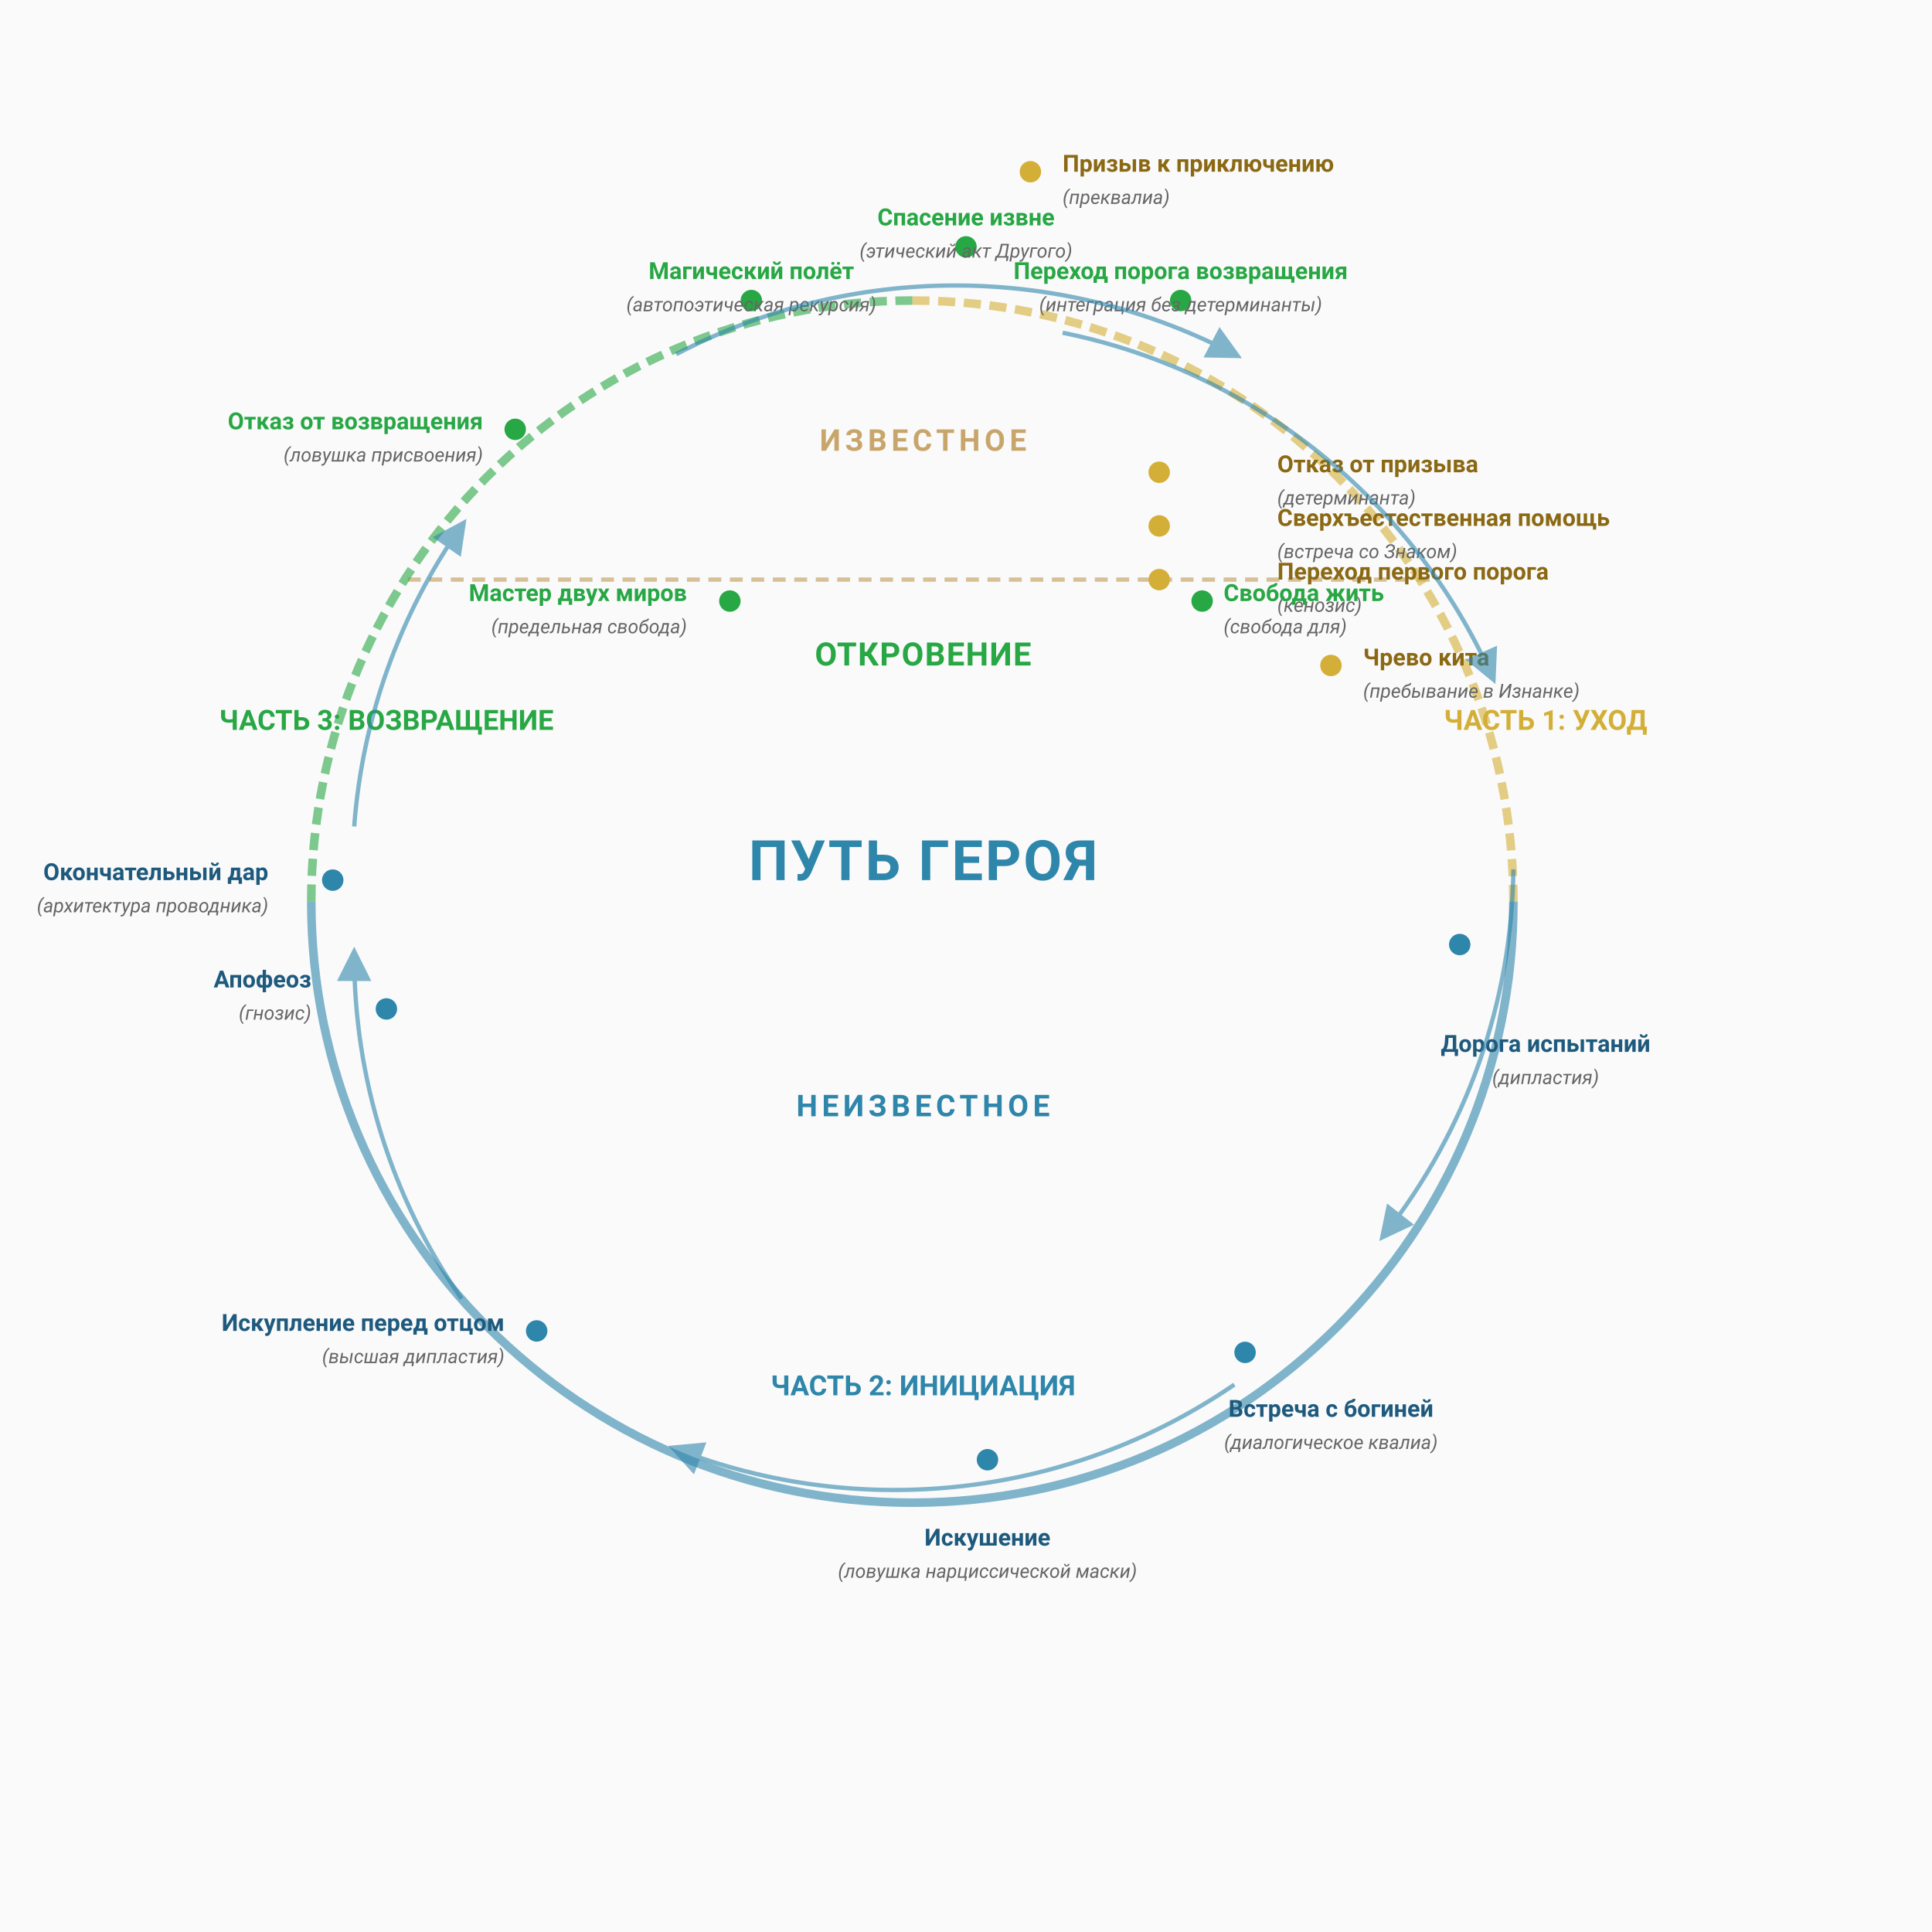
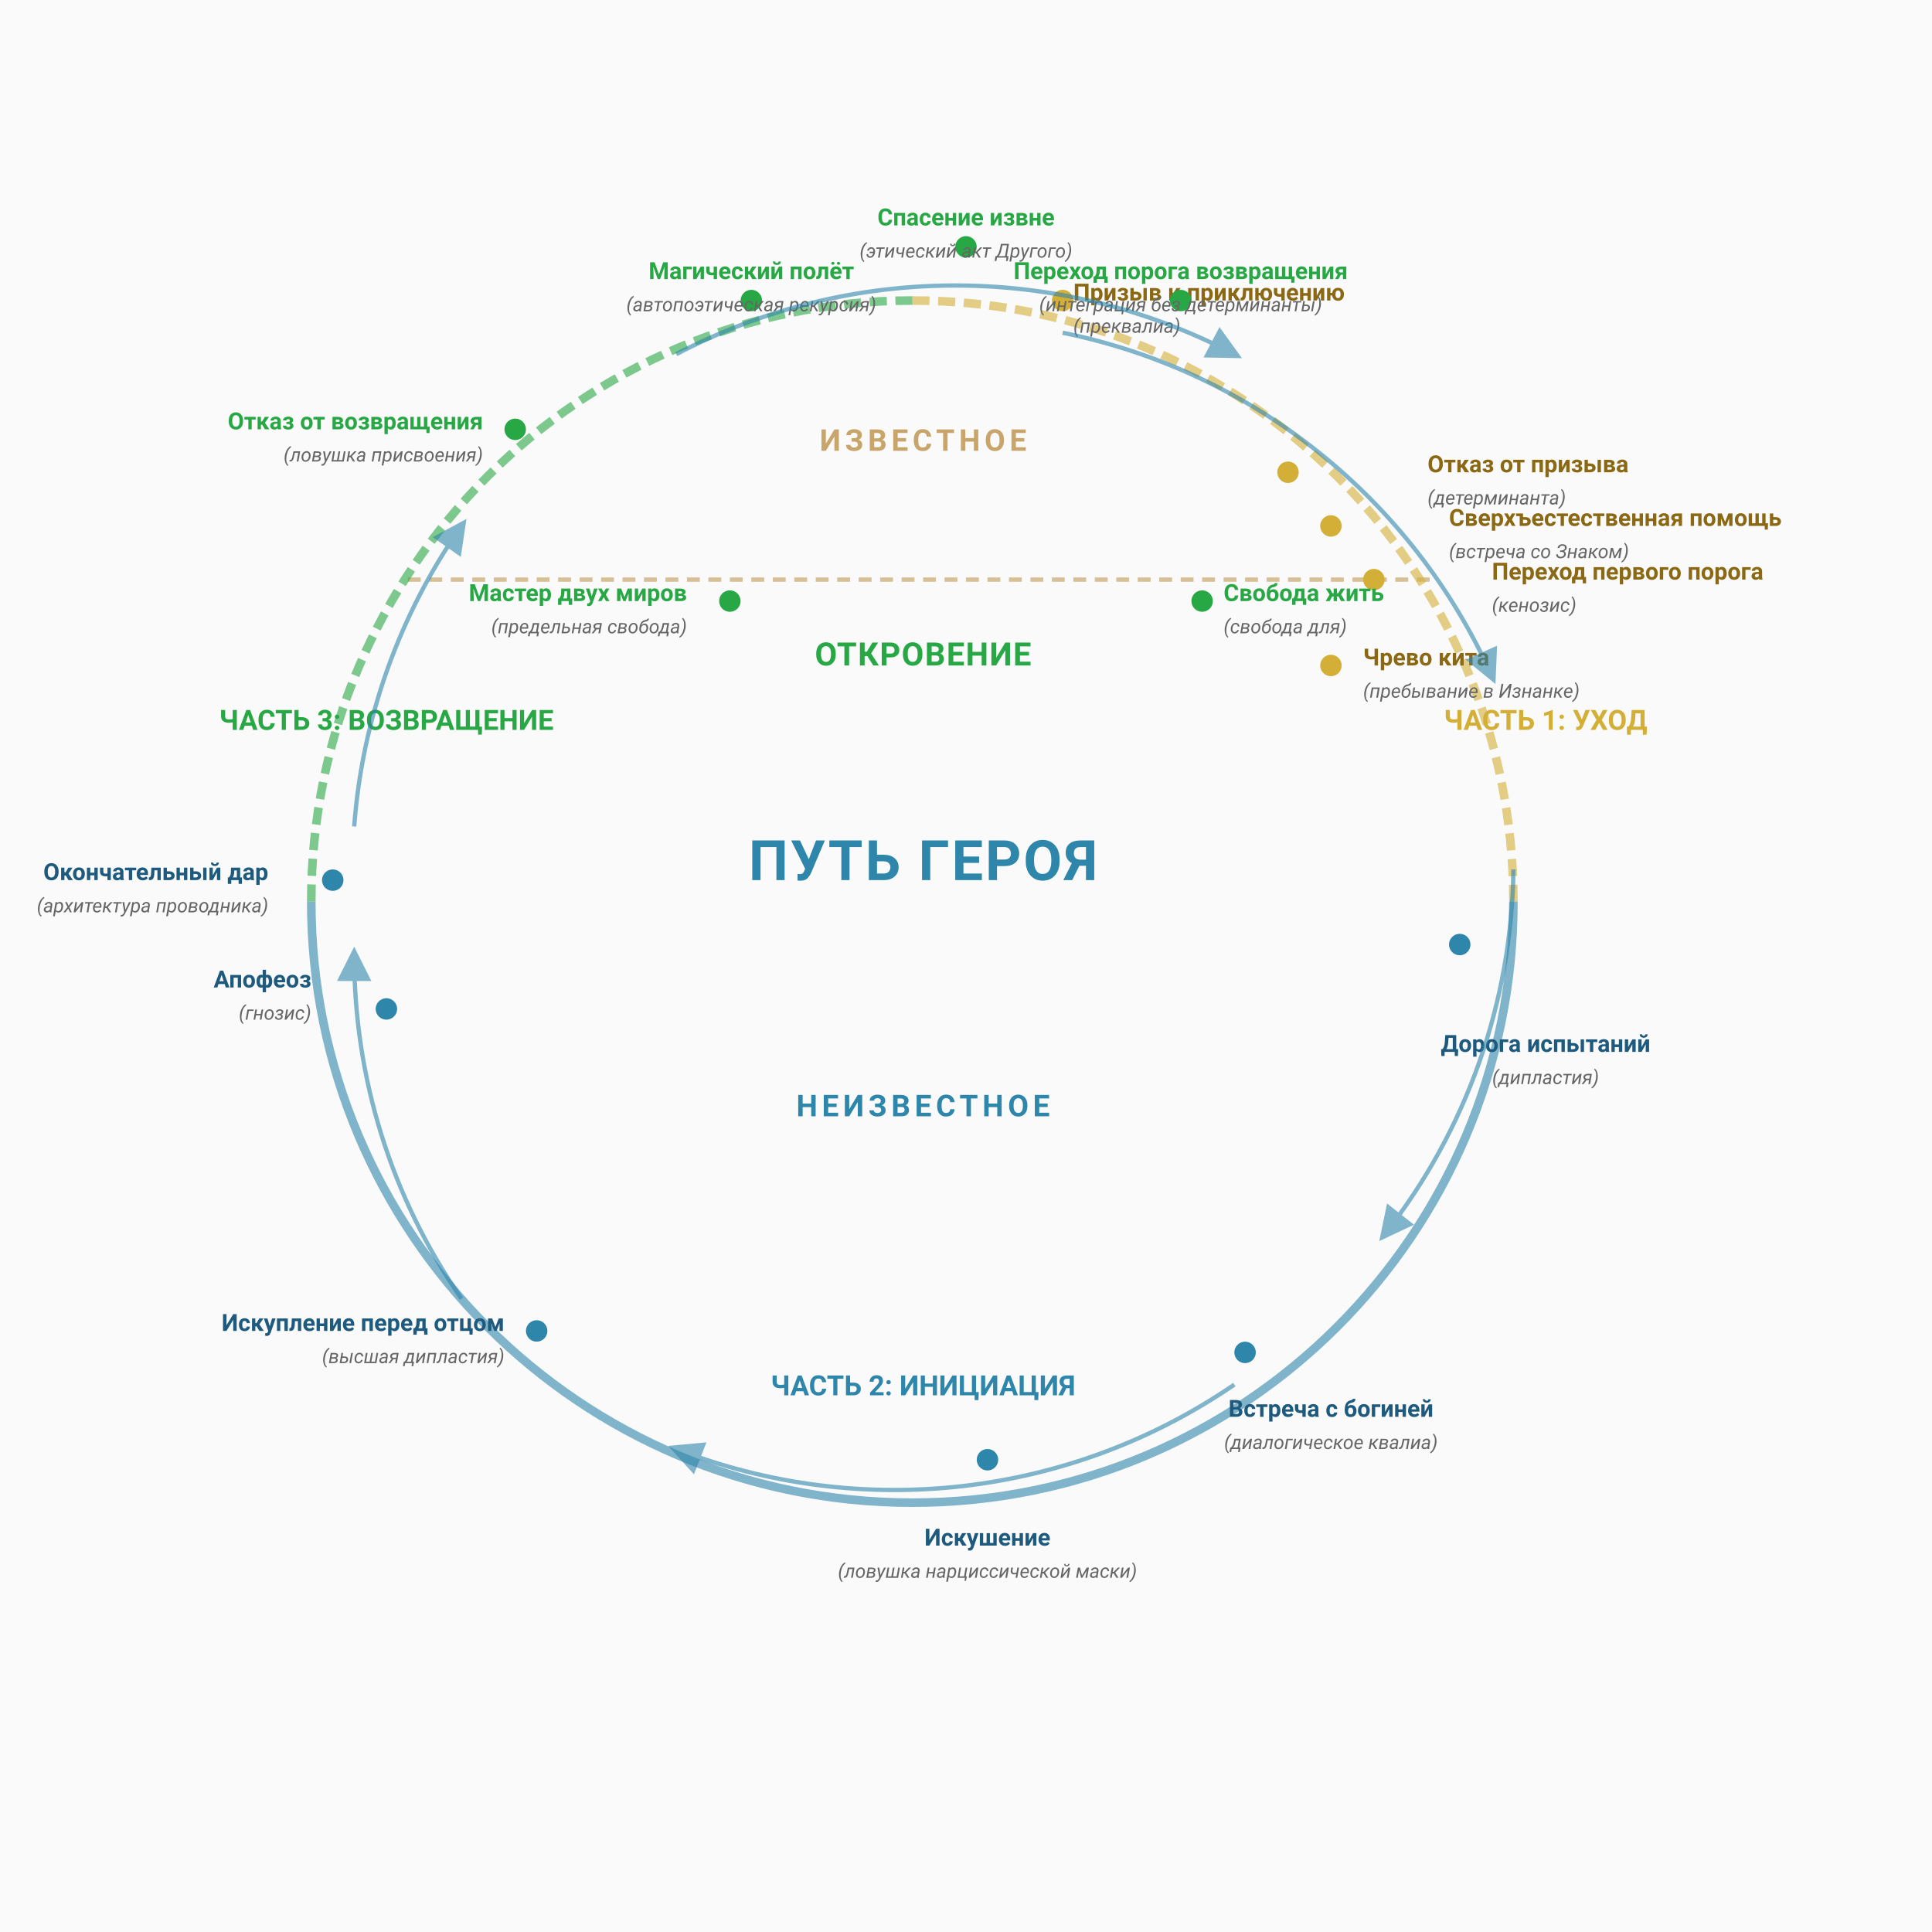
<svg xmlns="http://www.w3.org/2000/svg" viewBox="0 0 900 900" width="900" height="900">
  <defs>
    <marker id="arrow" markerWidth="8" markerHeight="8" refX="6" refY="4" orient="auto">
      <polygon points="0 0, 8 4, 0 8" fill="#2E86AB" />
    </marker>
  </defs>
  <rect width="100%" height="100%" fill="#FAFAFA" />
  <line x1="190" y1="270" x2="668" y2="270" stroke="#C8A66B" stroke-width="2" stroke-dasharray="6,4" opacity="0.7" />
  <g text-anchor="middle" font-family="system-ui, -apple-system, 'Segoe UI', Roboto, sans-serif">
    <text x="430" y="410" font-size="26" font-weight="bold" fill="#2E86AB" letter-spacing="1">ПУТЬ ГЕРОЯ</text>
    <text x="430" y="310" font-size="15" font-weight="600" fill="#28A745" letter-spacing="0.5">ОТКРОВЕНИЕ</text>
    <text x="430" y="210" font-size="14" font-weight="bold" fill="#C8A66B" letter-spacing="2">ИЗВЕСТНОЕ</text>
    <text x="430" y="520" font-size="14" font-weight="bold" fill="#2E86AB" letter-spacing="2">НЕИЗВЕСТНОЕ</text>
  </g>
  <path d="M 425 140 A 280 280 0 0 1 705 420" fill="none" stroke="#D4AF37" stroke-width="4" opacity="0.6" stroke-dasharray="8,4" />
  <path d="M 705 420 A 280 280 0 0 1 145 420" fill="none" stroke="#2E86AB" stroke-width="4" opacity="0.6" />
  <path d="M 145 420 A 280 280 0 0 1 425 140" fill="none" stroke="#28A745" stroke-width="4" opacity="0.6" stroke-dasharray="8,4" />
  <g id="departure" font-family="system-ui, -apple-system, 'Segoe UI', Roboto, sans-serif" font-size="11" font-weight="600" fill="#8B6914">
    <g id="stage-call">
-       <circle cx="480" cy="80" r="5" fill="#D4AF37" />
-       <text x="495" y="80" text-anchor="start">Призыв к приключению</text>
-       <text x="495" y="95" text-anchor="start" font-size="9" font-weight="normal" font-style="italic" fill="#666">(преквалиа)</text>
+       <circle cx="495" cy="140" r="5" fill="#D4AF37" />
+       <text x="500" y="140" text-anchor="start">Призыв к приключению</text>
+       <text x="500" y="155" text-anchor="start" font-size="9" font-weight="normal" font-style="italic" fill="#666">(преквалиа)</text>
    </g>
    <g id="stage-refusal">
-       <circle cx="540" cy="220" r="5" fill="#D4AF37" />
-       <text x="595" y="220" text-anchor="start">Отказ от призыва</text>
-       <text x="595" y="235" text-anchor="start" font-size="9" font-weight="normal" font-style="italic" fill="#666">(детерминанта)</text>
+       <circle cx="600" cy="220" r="5" fill="#D4AF37" />
+       <text x="665" y="220" text-anchor="start">Отказ от призыва</text>
+       <text x="665" y="235" text-anchor="start" font-size="9" font-weight="normal" font-style="italic" fill="#666">(детерминанта)</text>
    </g>
    <g id="stage-help">
-       <circle cx="540" cy="245" r="5" fill="#D4AF37" />
-       <text x="595" y="245" text-anchor="start">Сверхъестественная помощь</text>
-       <text x="595" y="260" text-anchor="start" font-size="9" font-weight="normal" font-style="italic" fill="#666">(встреча со Знаком)</text>
+       <circle cx="620" cy="245" r="5" fill="#D4AF37" />
+       <text x="675" y="245" text-anchor="start">Сверхъестественная помощь</text>
+       <text x="675" y="260" text-anchor="start" font-size="9" font-weight="normal" font-style="italic" fill="#666">(встреча со Знаком)</text>
    </g>
    <g id="stage-threshold">
-       <circle cx="540" cy="270" r="5" fill="#D4AF37" />
-       <text x="595" y="270" text-anchor="start">Переход первого порога</text>
-       <text x="595" y="285" text-anchor="start" font-size="9" font-weight="normal" font-style="italic" fill="#666">(кенозис)</text>
+       <circle cx="640" cy="270" r="5" fill="#D4AF37" />
+       <text x="695" y="270" text-anchor="start">Переход первого порога</text>
+       <text x="695" y="285" text-anchor="start" font-size="9" font-weight="normal" font-style="italic" fill="#666">(кенозис)</text>
    </g>
    <g id="stage-whale">
      <circle cx="620" cy="310" r="5" fill="#D4AF37" />
      <text x="635" y="310" text-anchor="start">Чрево кита</text>
      <text x="635" y="325" text-anchor="start" font-size="9" font-weight="normal" font-style="italic" fill="#666">(пребывание в Изнанке)</text>
    </g>
  </g>
  <g id="initiation" font-family="system-ui, -apple-system, 'Segoe UI', Roboto, sans-serif" font-size="11" font-weight="600" fill="#1E5A7E">
    <g id="stage-trials">
      <circle cx="680" cy="440" r="5" fill="#2E86AB" />
      <text x="720" y="490" text-anchor="middle">Дорога испытаний</text>
      <text x="720" y="505" text-anchor="middle" font-size="9" font-weight="normal" font-style="italic" fill="#666">(дипластия)</text>
    </g>
    <g id="stage-goddess">
      <circle cx="580" cy="630" r="5" fill="#2E86AB" />
      <text x="620" y="660" text-anchor="middle">Встреча с богиней</text>
      <text x="620" y="675" text-anchor="middle" font-size="9" font-weight="normal" font-style="italic" fill="#666">(диалогическое квалиа)</text>
    </g>
    <g id="stage-temptation">
      <circle cx="460" cy="680" r="5" fill="#2E86AB" />
      <text x="460" y="720" text-anchor="middle">Искушение</text>
      <text x="460" y="735" text-anchor="middle" font-size="9" font-weight="normal" font-style="italic" fill="#666">(ловушка нарциссической маски)</text>
    </g>
    <g id="stage-father">
      <circle cx="250" cy="620" r="5" fill="#2E86AB" />
      <text x="235" y="620" text-anchor="end">Искупление перед отцом</text>
      <text x="235" y="635" text-anchor="end" font-size="9" font-weight="normal" font-style="italic" fill="#666">(высшая дипластия)</text>
    </g>
    <g id="stage-apotheosis">
      <circle cx="180" cy="470" r="5" fill="#2E86AB" />
      <text x="145" y="460" text-anchor="end">Апофеоз</text>
      <text x="145" y="475" text-anchor="end" font-size="9" font-weight="normal" font-style="italic" fill="#666">(гнозис)</text>
    </g>
    <g id="stage-gift">
      <circle cx="155" cy="410" r="5" fill="#2E86AB" />
      <text x="125" y="410" text-anchor="end">Окончательный дар</text>
      <text x="125" y="425" text-anchor="end" font-size="9" font-weight="normal" font-style="italic" fill="#666">(архитектура проводника)</text>
    </g>
  </g>
  <g id="return" font-family="system-ui, -apple-system, 'Segoe UI', Roboto, sans-serif" font-size="11" font-weight="600" fill="#28A745">
    <g id="stage-refusal-return">
      <circle cx="240" cy="200" r="5" fill="#28A745" />
      <text x="225" y="200" text-anchor="end">Отказ от возвращения</text>
      <text x="225" y="215" text-anchor="end" font-size="9" font-weight="normal" font-style="italic" fill="#666">(ловушка присвоения)</text>
    </g>
    <g id="stage-flight">
      <circle cx="350" cy="140" r="5" fill="#28A745" />
      <text x="350" y="130" text-anchor="middle">Магический полёт</text>
      <text x="350" y="145" text-anchor="middle" font-size="9" font-weight="normal" font-style="italic" fill="#666">(автопоэтическая рекурсия)</text>
    </g>
    <g id="stage-rescue">
      <circle cx="450" cy="115" r="5" fill="#28A745" />
      <text x="450" y="105" text-anchor="middle">Спасение извне</text>
      <text x="450" y="120" text-anchor="middle" font-size="9" font-weight="normal" font-style="italic" fill="#666">(этический акт Другого)</text>
    </g>
    <g id="stage-return-threshold">
      <circle cx="550" cy="140" r="5" fill="#28A745" />
      <text x="550" y="130" text-anchor="middle">Переход порога возвращения</text>
      <text x="550" y="145" text-anchor="middle" font-size="9" font-weight="normal" font-style="italic" fill="#666">(интеграция без детерминанты)</text>
    </g>
    <g id="stage-master">
      <circle cx="340" cy="280" r="5" fill="#28A745" />
      <text x="320" y="280" text-anchor="end">Мастер двух миров</text>
      <text x="320" y="295" text-anchor="end" font-size="9" font-weight="normal" font-style="italic" fill="#666">(предельная свобода)</text>
    </g>
    <g id="stage-freedom">
      <circle cx="560" cy="280" r="5" fill="#28A745" />
      <text x="570" y="280" text-anchor="start">Свобода жить</text>
      <text x="570" y="295" text-anchor="start" font-size="9" font-weight="normal" font-style="italic" fill="#666">(свобода для)</text>
    </g>
  </g>
  <g font-family="system-ui, -apple-system, 'Segoe UI', Roboto, sans-serif" font-size="13" font-weight="bold">
    <text x="720" y="340" fill="#D4AF37" text-anchor="middle">ЧАСТЬ 1: УХОД</text>
    <text x="430" y="650" fill="#2E86AB" text-anchor="middle">ЧАСТЬ 2: ИНИЦИАЦИЯ</text>
    <text x="180" y="340" fill="#28A745" text-anchor="middle">ЧАСТЬ 3: ВОЗВРАЩЕНИЕ</text>
  </g>
  <g fill="none" stroke="#2E86AB" stroke-width="2" marker-end="url(#arrow)" opacity="0.6">
    <path d="M 495 155 A 280 280 0 0 1 695 315" />
    <path d="M 315 165 A 280 280 0 0 1 575 165" />
    <path d="M 165 385 A 280 280 0 0 1 215 245" />
    <path d="M 705 405 A 280 280 0 0 1 645 575" />
    <path d="M 575 645 A 280 280 0 0 1 315 675" />
    <path d="M 215 605 A 280 280 0 0 1 165 445" />
  </g>
</svg>
